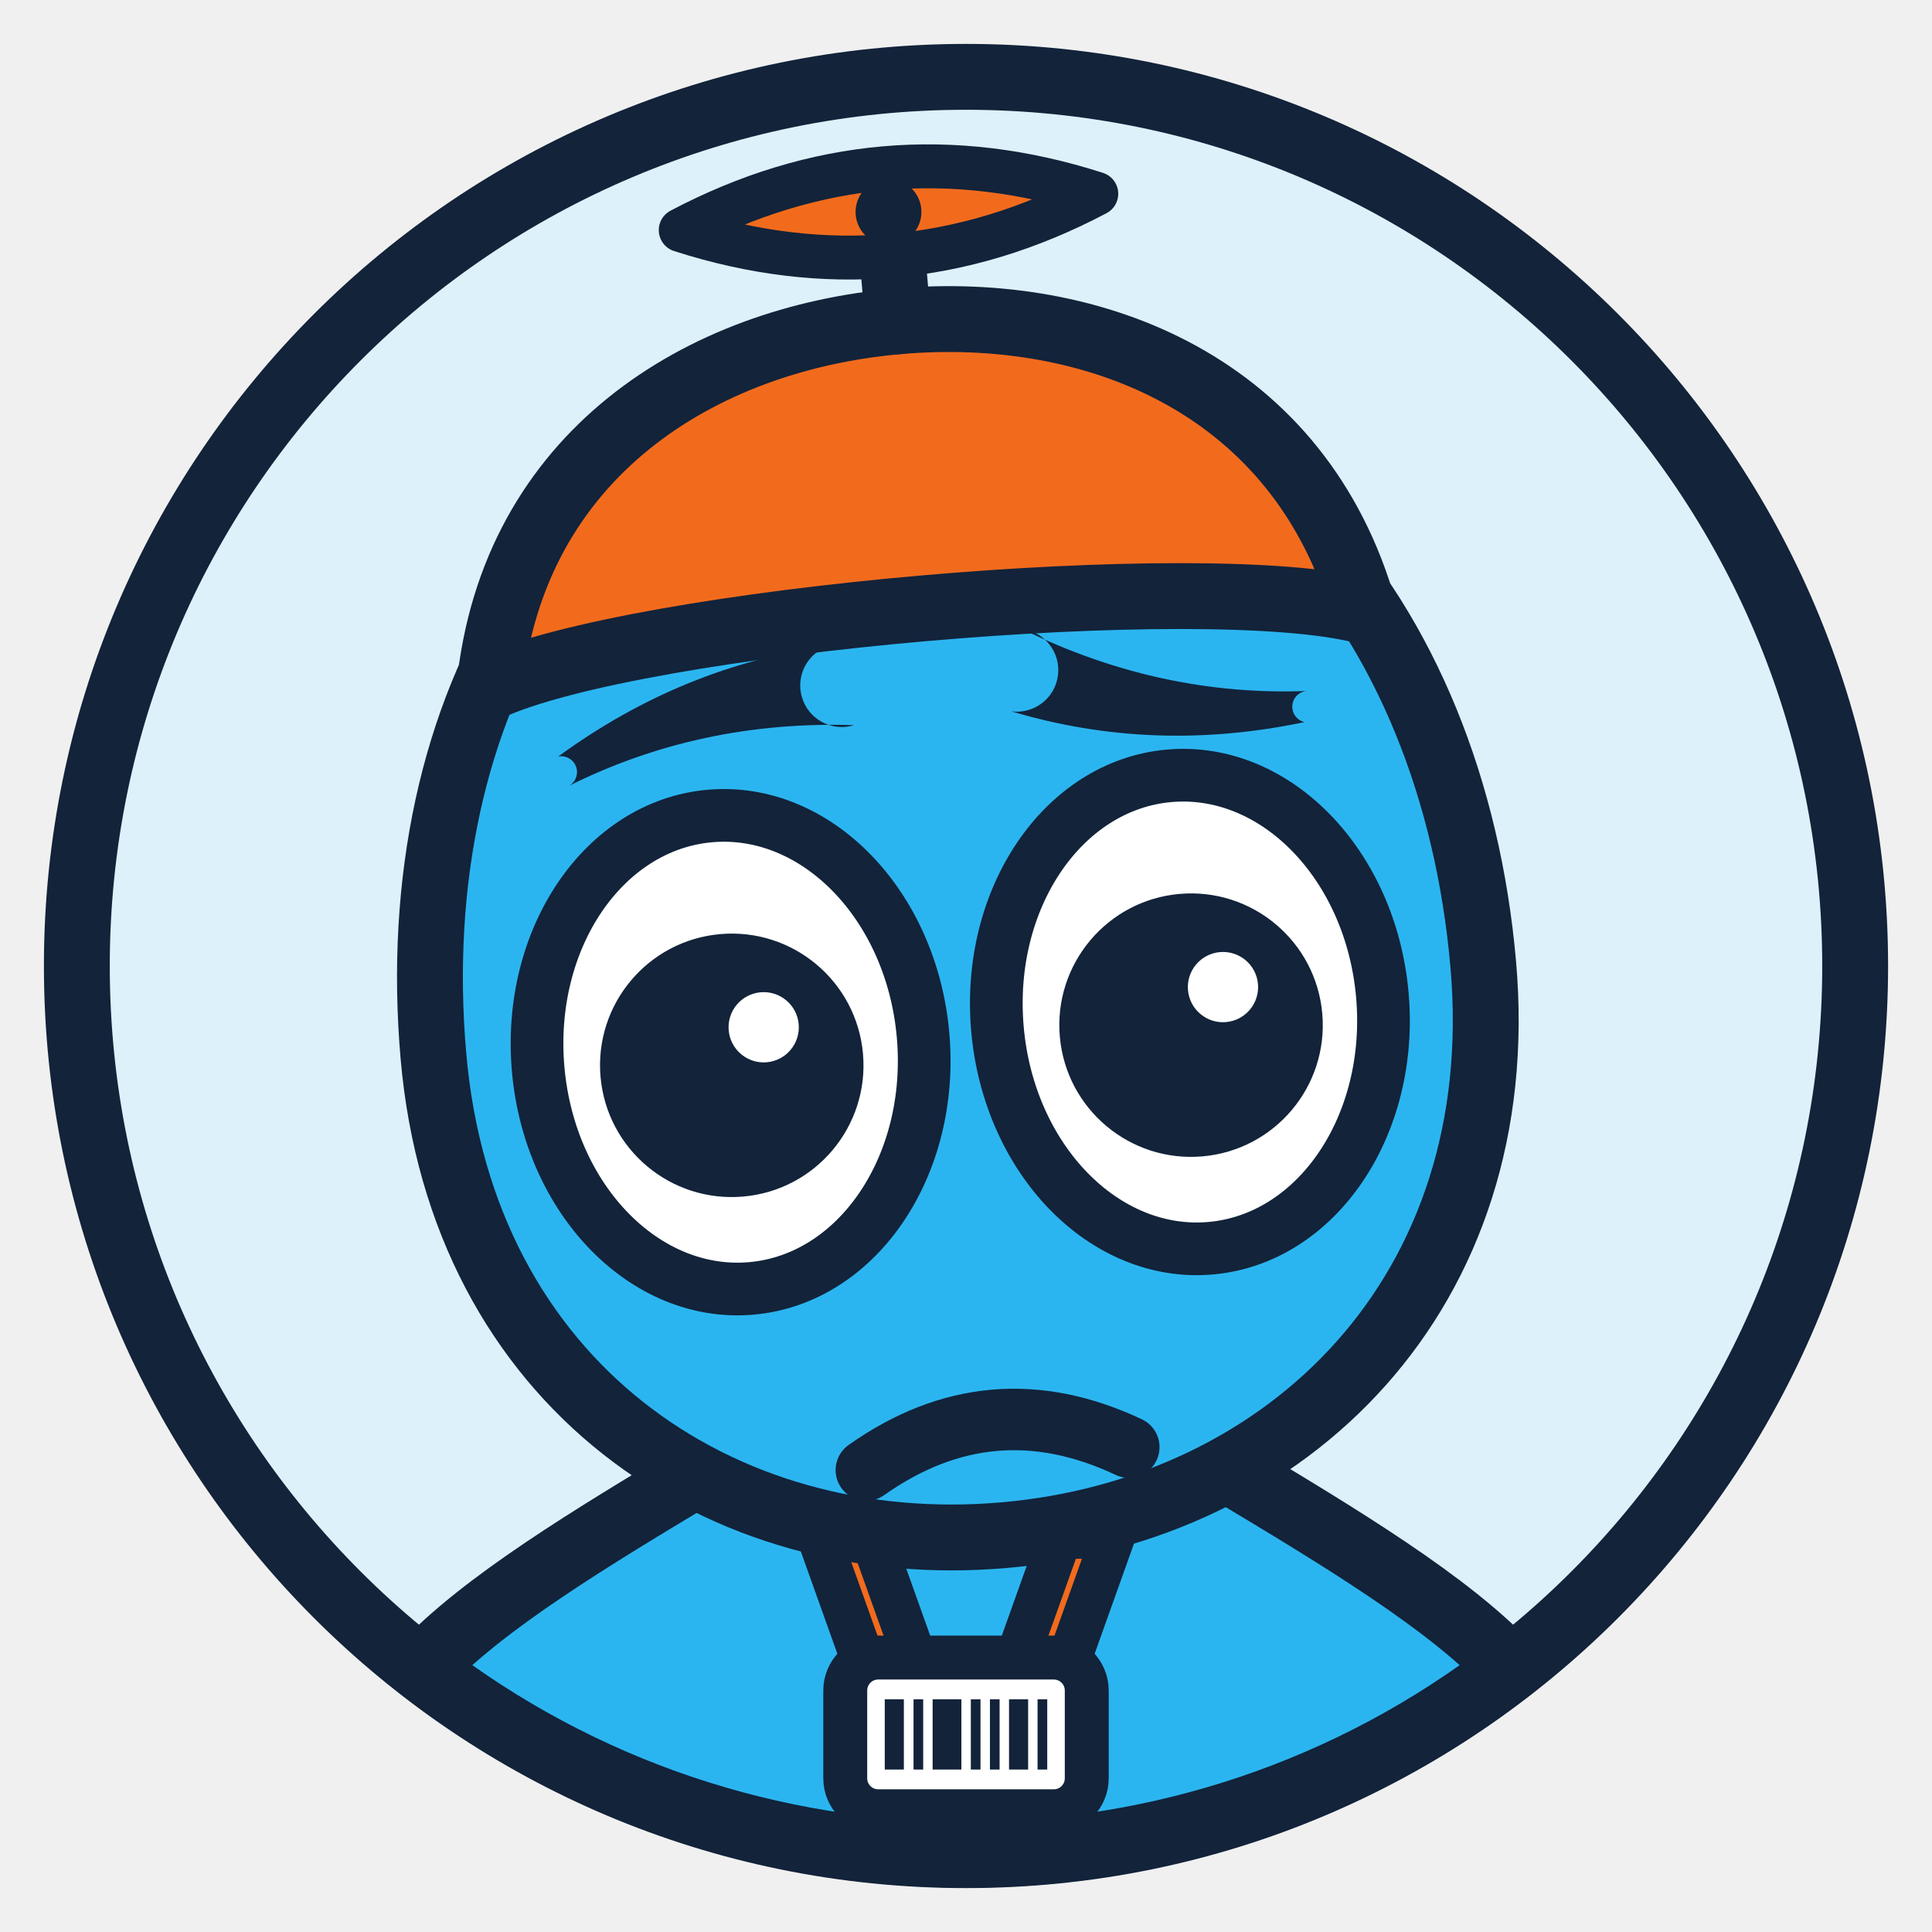
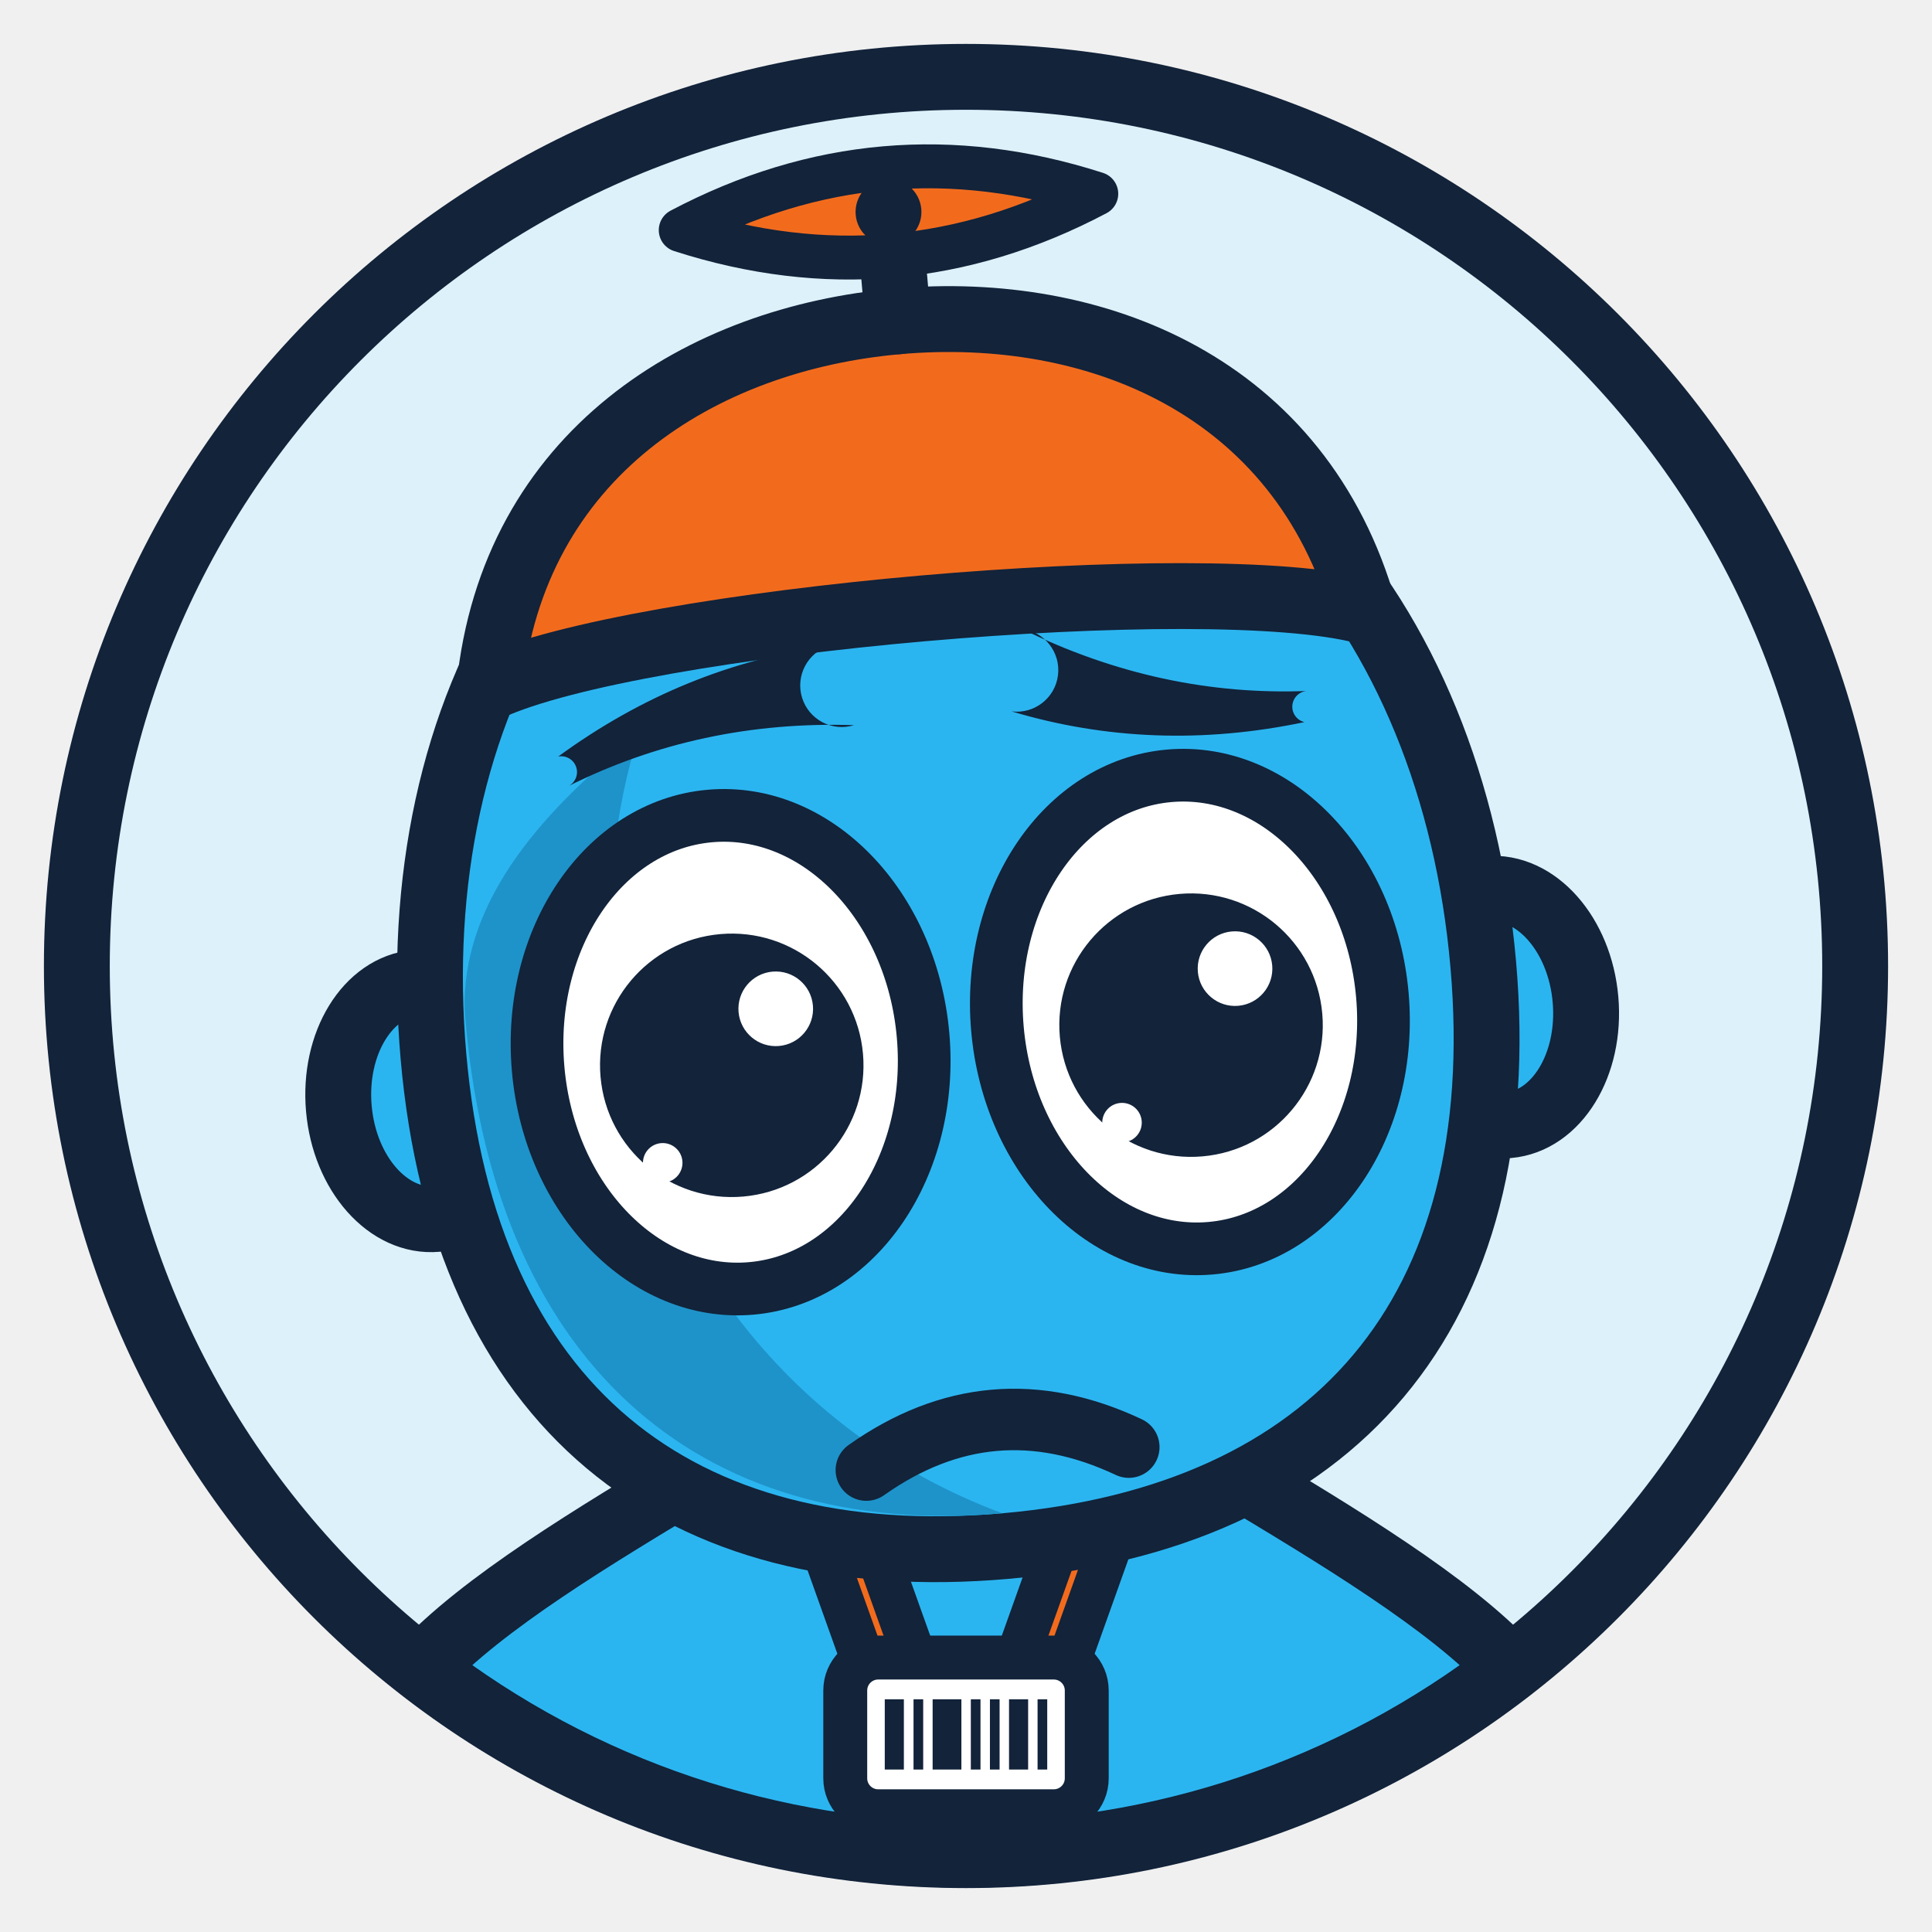
<svg xmlns="http://www.w3.org/2000/svg" viewBox="0 0 88 88" width="88" height="88" color="#12233A" role="img" aria-label="Shin: walk">
  <circle class="face-disc" cx="44" cy="44" r="40.5" fill="#DDF1FA" />
  <g class="face-body">
    <path d="M32 67 C27 70 22 73 19.2 76 A40.5 40.5 0 0 0 68.8 76 C66 73 61 70 56 67 Z" fill="#2BB5F0" stroke="currentColor" stroke-width="3" stroke-linejoin="round" />
    <path d="M37.30 70 L39.70 70 L42.20 77 L39.80 77 Z M48.30 70 L50.70 70 L48.20 77 L45.80 77 Z" fill="#F26B1D" stroke="currentColor" stroke-width="2" stroke-linejoin="round" />
    <rect x="38.5" y="75.5" width="11" height="7" rx="1.5" fill="#FFFFFF" stroke="currentColor" stroke-width="2" />
    <path d="M40.30 77.4 h0.87 v3.2 h-0.87 Z M41.61 77.4 h0.44 v3.2 h-0.44 Z M42.48 77.4 h1.31 v3.2 h-1.31 Z M44.22 77.4 h0.44 v3.2 h-0.44 Z M45.09 77.4 h0.44 v3.2 h-0.44 Z M45.96 77.4 h0.87 v3.2 h-0.87 Z M47.26 77.4 h0.44 v3.2 h-0.44 Z" fill="#12233A" />
  </g>
  <g class="face-head" transform="rotate(-5 44 50)">
-     <path class="face-skull" d="M44 17 C59 17 68 30 68 46 C68 61 57 70 44 70 C31 70 20 61 20 46 C20 30 29 17 44 17 Z" fill="#2BB5F0" stroke="currentColor" stroke-width="3" />
+     <ellipse cx="19.5" cy="48" rx="4" ry="5.4" fill="#2BB5F0" stroke="currentColor" stroke-width="3" />
+     <ellipse cx="68.5" cy="48" rx="4" ry="5.4" fill="#2BB5F0" stroke="currentColor" stroke-width="3" />
+     <path class="face-skull" d="M44 17 C59 17 68 30 68 46 C68 62 59 70.5 44 70.5 C29 70.5 20 62 20 46 C20 30 29 17 44 17 Z" fill="#2BB5F0" stroke="currentColor" stroke-width="3" />
+     <path d="M21.6 44 C21.4 60 30 69 44 69 C34.5 64.5 28.5 55 28.4 44 C28.4 39.5 29.2 35.5 30.6 32.2 C25.4 35.6 21.9 39.4 21.6 44 Z" fill="#1E93C9" />
    <g class="face-hat">
      <path d="M24 29.5 C26 19 35 14.5 44 14.5 C53 14.5 62 19 64 29.5 C57 27 31 27 24 29.5 Z" fill="#F26B1D" stroke="currentColor" stroke-width="3" stroke-linejoin="round" />
      <path d="M44 14.5 L44 10.5" stroke="currentColor" stroke-width="3" stroke-linecap="round" />
      <g>
        <path d="M34.5 9.5 Q44 5.5 53.5 9.5 Q44 13.5 34.5 9.5 Z" fill="#F26B1D" stroke="currentColor" stroke-width="2" stroke-linejoin="round" />
        <circle cx="44" cy="9.5" r="1.5" fill="#12233A" />
      </g>
    </g>
    <g class="face-brows">
      <path d="M39.60 28.95 Q32.87 29.26 26.85 32.90 A0.72 0.72 0 0 1 27.15 34.30 Q33.42 31.81 40.40 32.65 A1.89 1.89 0 0 1 39.60 28.95 Z M47.60 32.65 Q53.87 35.14 60.85 34.30 A0.72 0.72 0 0 1 61.15 32.90 Q54.42 32.59 48.40 28.95 A1.89 1.89 0 0 1 47.60 32.65 Z" fill="currentColor" />
    </g>
    <g class="face-eyes">
      <ellipse cx="33.5" cy="47" rx="8.8" ry="10.8" fill="#FFFFFF" />
      <circle cx="33.5" cy="47.6" r="6" fill="#12233A" />
-       <circle cx="35.1" cy="46" r="1.6" fill="#FFFFFF" />
+       <circle cx="35.72" cy="45.21" r="1.7" fill="#FFFFFF" />
+       <circle cx="29.98" cy="51.75" r="0.9" fill="#FFFFFF" />
      <ellipse cx="33.5" cy="47" rx="8.8" ry="10.8" fill="none" stroke="currentColor" stroke-width="2.4" />
      <ellipse cx="54.5" cy="47" rx="8.8" ry="10.8" fill="#FFFFFF" />
      <circle cx="54.5" cy="47.6" r="6" fill="#12233A" />
-       <circle cx="56.1" cy="46" r="1.6" fill="#FFFFFF" />
+       <circle cx="56.72" cy="45.21" r="1.7" fill="#FFFFFF" />
+       <circle cx="50.98" cy="51.75" r="0.9" fill="#FFFFFF" />
      <ellipse cx="54.5" cy="47" rx="8.8" ry="10.8" fill="none" stroke="currentColor" stroke-width="2.4" />
    </g>
    <g class="face-mouth">
      <path d="M38 66.5 Q44 63 50 66.5" stroke="currentColor" stroke-width="2.8" stroke-linecap="round" fill="none" />
    </g>
  </g>
  <g class="face-extras" />
  <circle class="face-ring" cx="44" cy="44" r="40.5" fill="none" stroke="currentColor" stroke-width="3" />
</svg>
